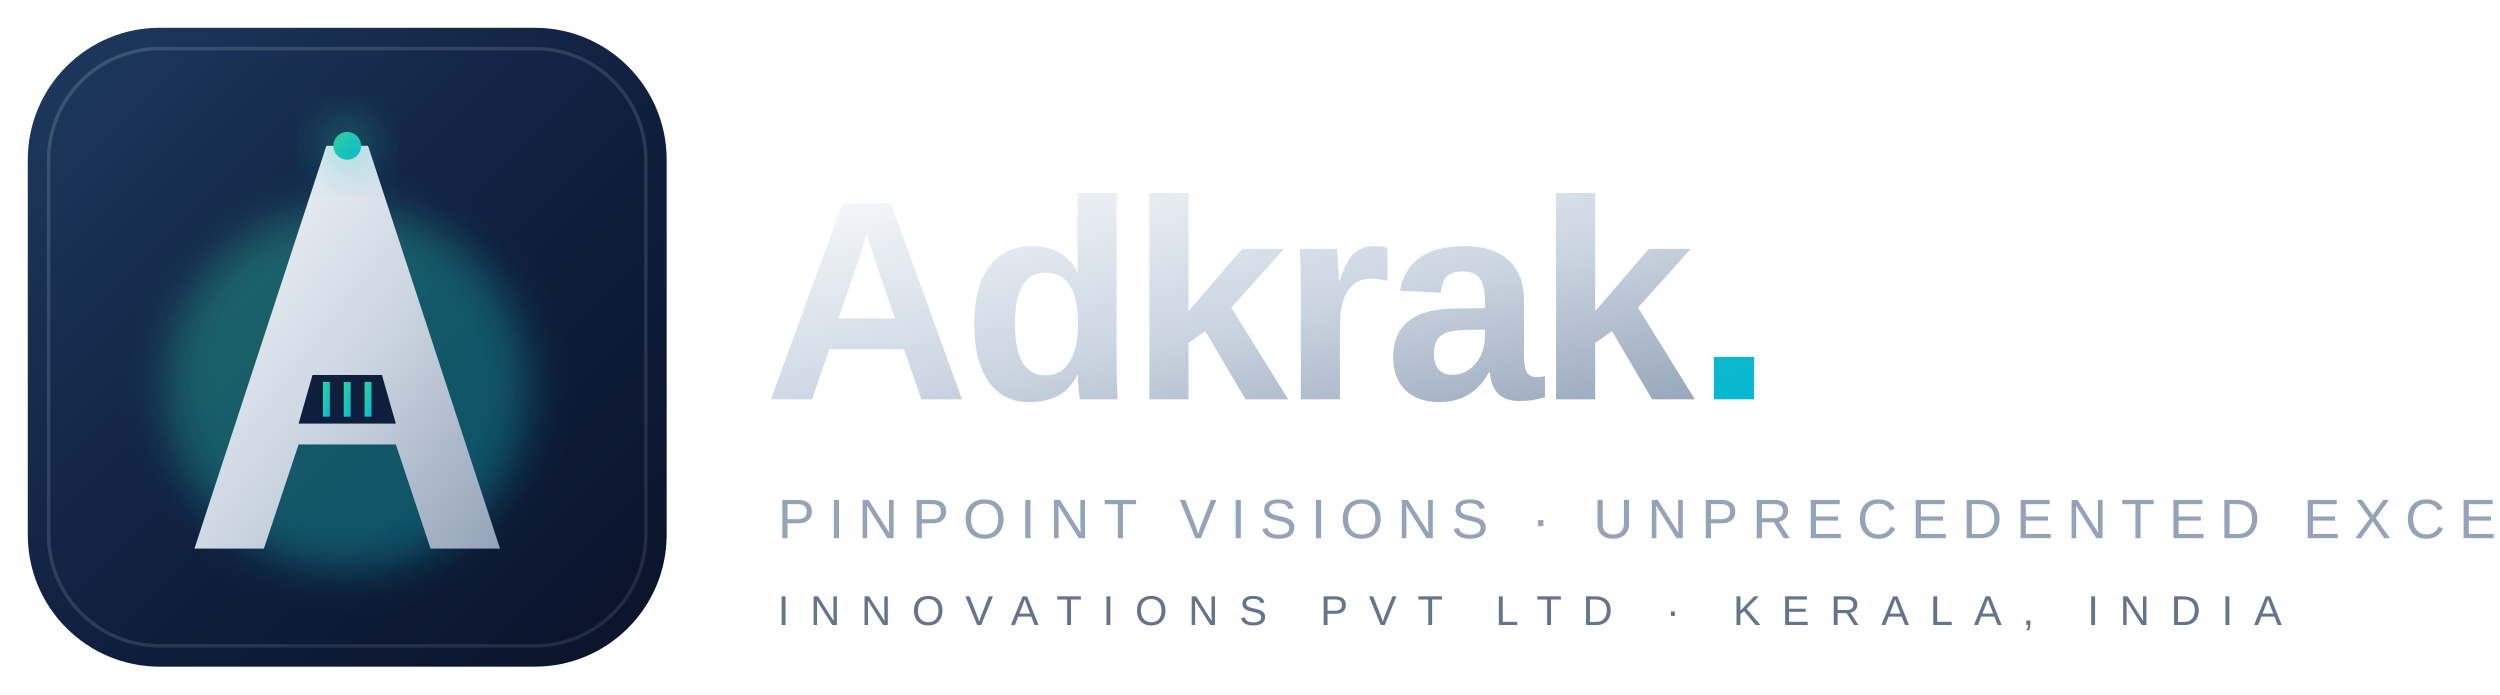
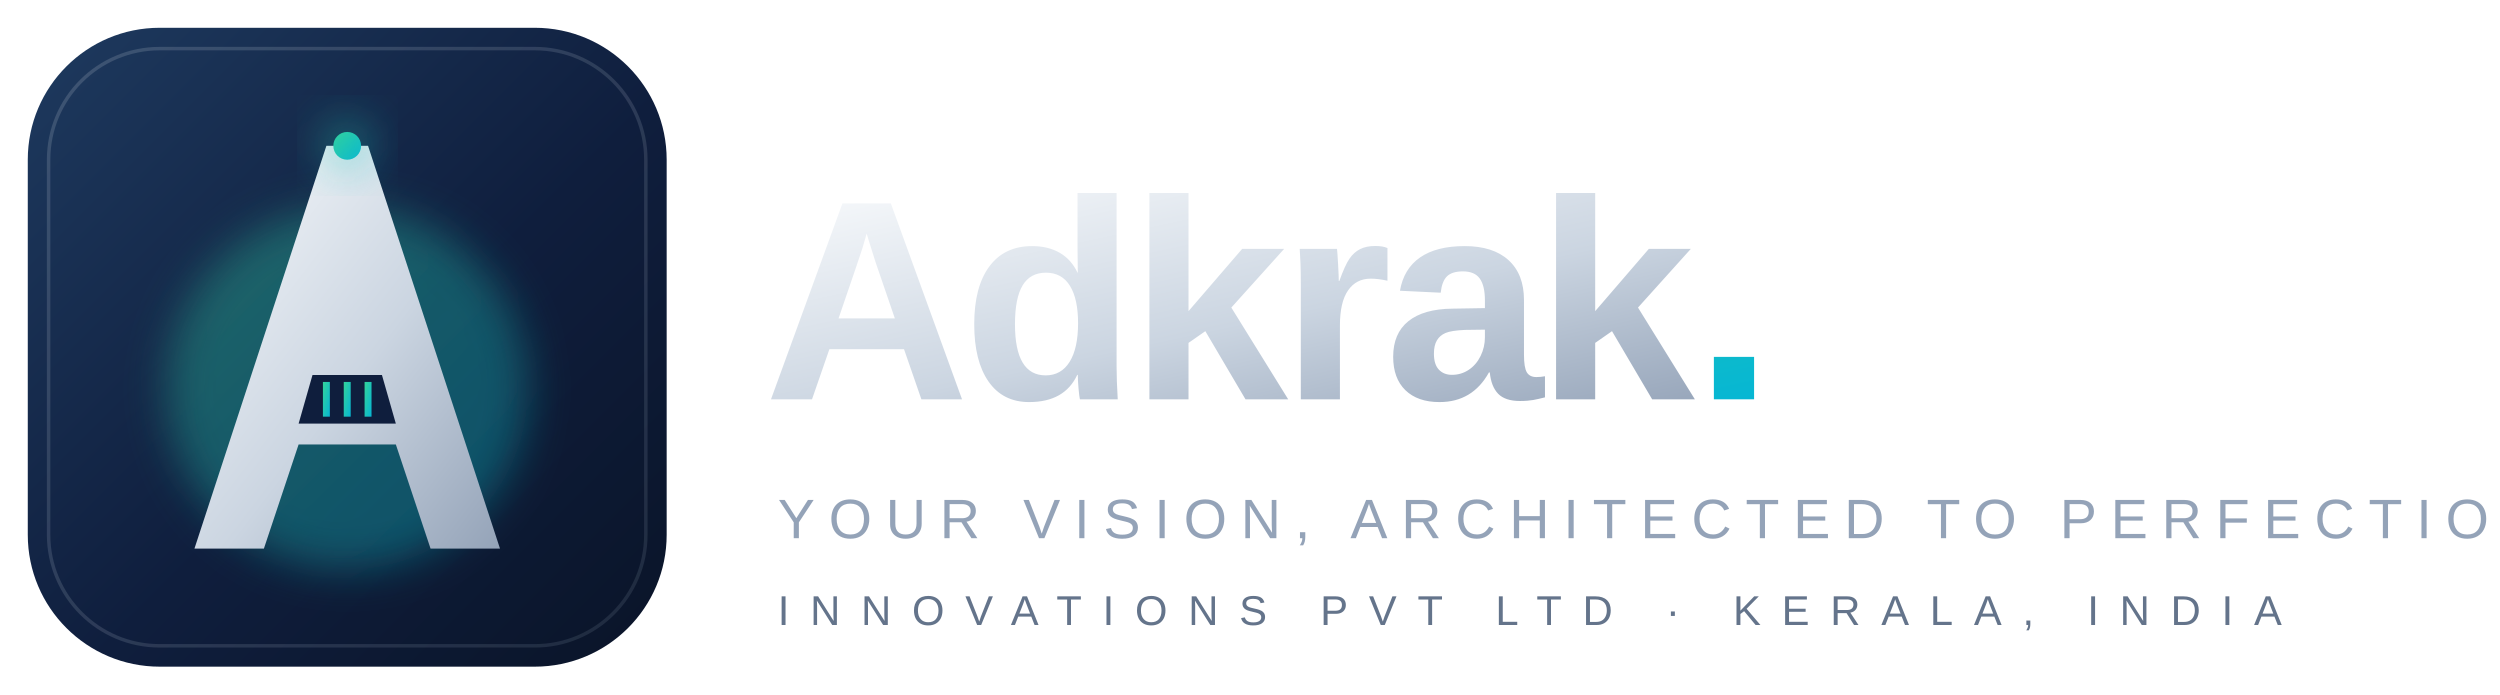
<svg xmlns="http://www.w3.org/2000/svg" viewBox="0 0 720 200" role="img" aria-label="Adkrak Innovations Pvt Ltd">
  <defs>
    <linearGradient id="w-steel" x1="0" y1="0" x2="1" y2="1">
      <stop offset="0%" stop-color="#1e3a5f" />
      <stop offset="55%" stop-color="#0f1e3d" />
      <stop offset="100%" stop-color="#0a1428" />
    </linearGradient>
    <linearGradient id="w-platinum" x1="0" y1="0" x2="1" y2="1">
      <stop offset="0%" stop-color="#f8fafc" />
      <stop offset="55%" stop-color="#cbd5e1" />
      <stop offset="100%" stop-color="#94a3b8" />
    </linearGradient>
    <linearGradient id="w-glow" x1="0" y1="0" x2="1" y2="1">
      <stop offset="0%" stop-color="#34d399" />
      <stop offset="100%" stop-color="#06b6d4" />
    </linearGradient>
    <filter id="w-soft" x="-40%" y="-40%" width="180%" height="180%">
      <feGaussianBlur stdDeviation="6" />
    </filter>
  </defs>
  <g transform="translate(0,0)">
    <rect x="8" y="8" width="184" height="184" rx="38" fill="url(#w-steel)" />
    <rect x="14" y="14" width="172" height="172" rx="32" fill="none" stroke="url(#w-platinum)" stroke-opacity="0.15" stroke-width="1" />
    <circle cx="100" cy="112" r="52" fill="url(#w-glow)" opacity="0.35" filter="url(#w-soft)" />
    <path d="M56 158 L94 42 L106 42 L144 158 L124 158 L114 128 L86 128 L76 158 Z" fill="url(#w-platinum)" />
    <path d="M90 108 L110 108 L114 122 L86 122 Z" fill="#0f1e3d" />
    <rect x="93" y="110" width="2" height="10" fill="url(#w-glow)" />
    <rect x="99" y="110" width="2" height="10" fill="url(#w-glow)" />
    <rect x="105" y="110" width="2" height="10" fill="url(#w-glow)" />
    <circle cx="100" cy="42" r="4" fill="url(#w-glow)" />
    <circle cx="100" cy="42" r="8" fill="url(#w-glow)" opacity="0.35" filter="url(#w-soft)" />
  </g>
  <g transform="translate(220,0)" font-family="'Space Grotesk','Helvetica Neue',Arial,sans-serif">
    <text x="0" y="115" font-size="82" font-weight="700" letter-spacing="-2" fill="url(#w-platinum)">
      Adkrak<tspan fill="url(#w-glow)">.</tspan>
    </text>
    <text x="4" y="155" font-size="16" font-weight="500" letter-spacing="4" fill="#94a3b8">
-       PINPOINT VISIONS · UNPRECEDENTED EXCELLENCE
+       YOUR VISION, ARCHITECTED TO PERFECTION
    </text>
    <text x="4" y="180" font-size="12" font-weight="500" letter-spacing="6" fill="#64748b">
      INNOVATIONS PVT LTD  ·  KERALA, INDIA
    </text>
  </g>
</svg>
